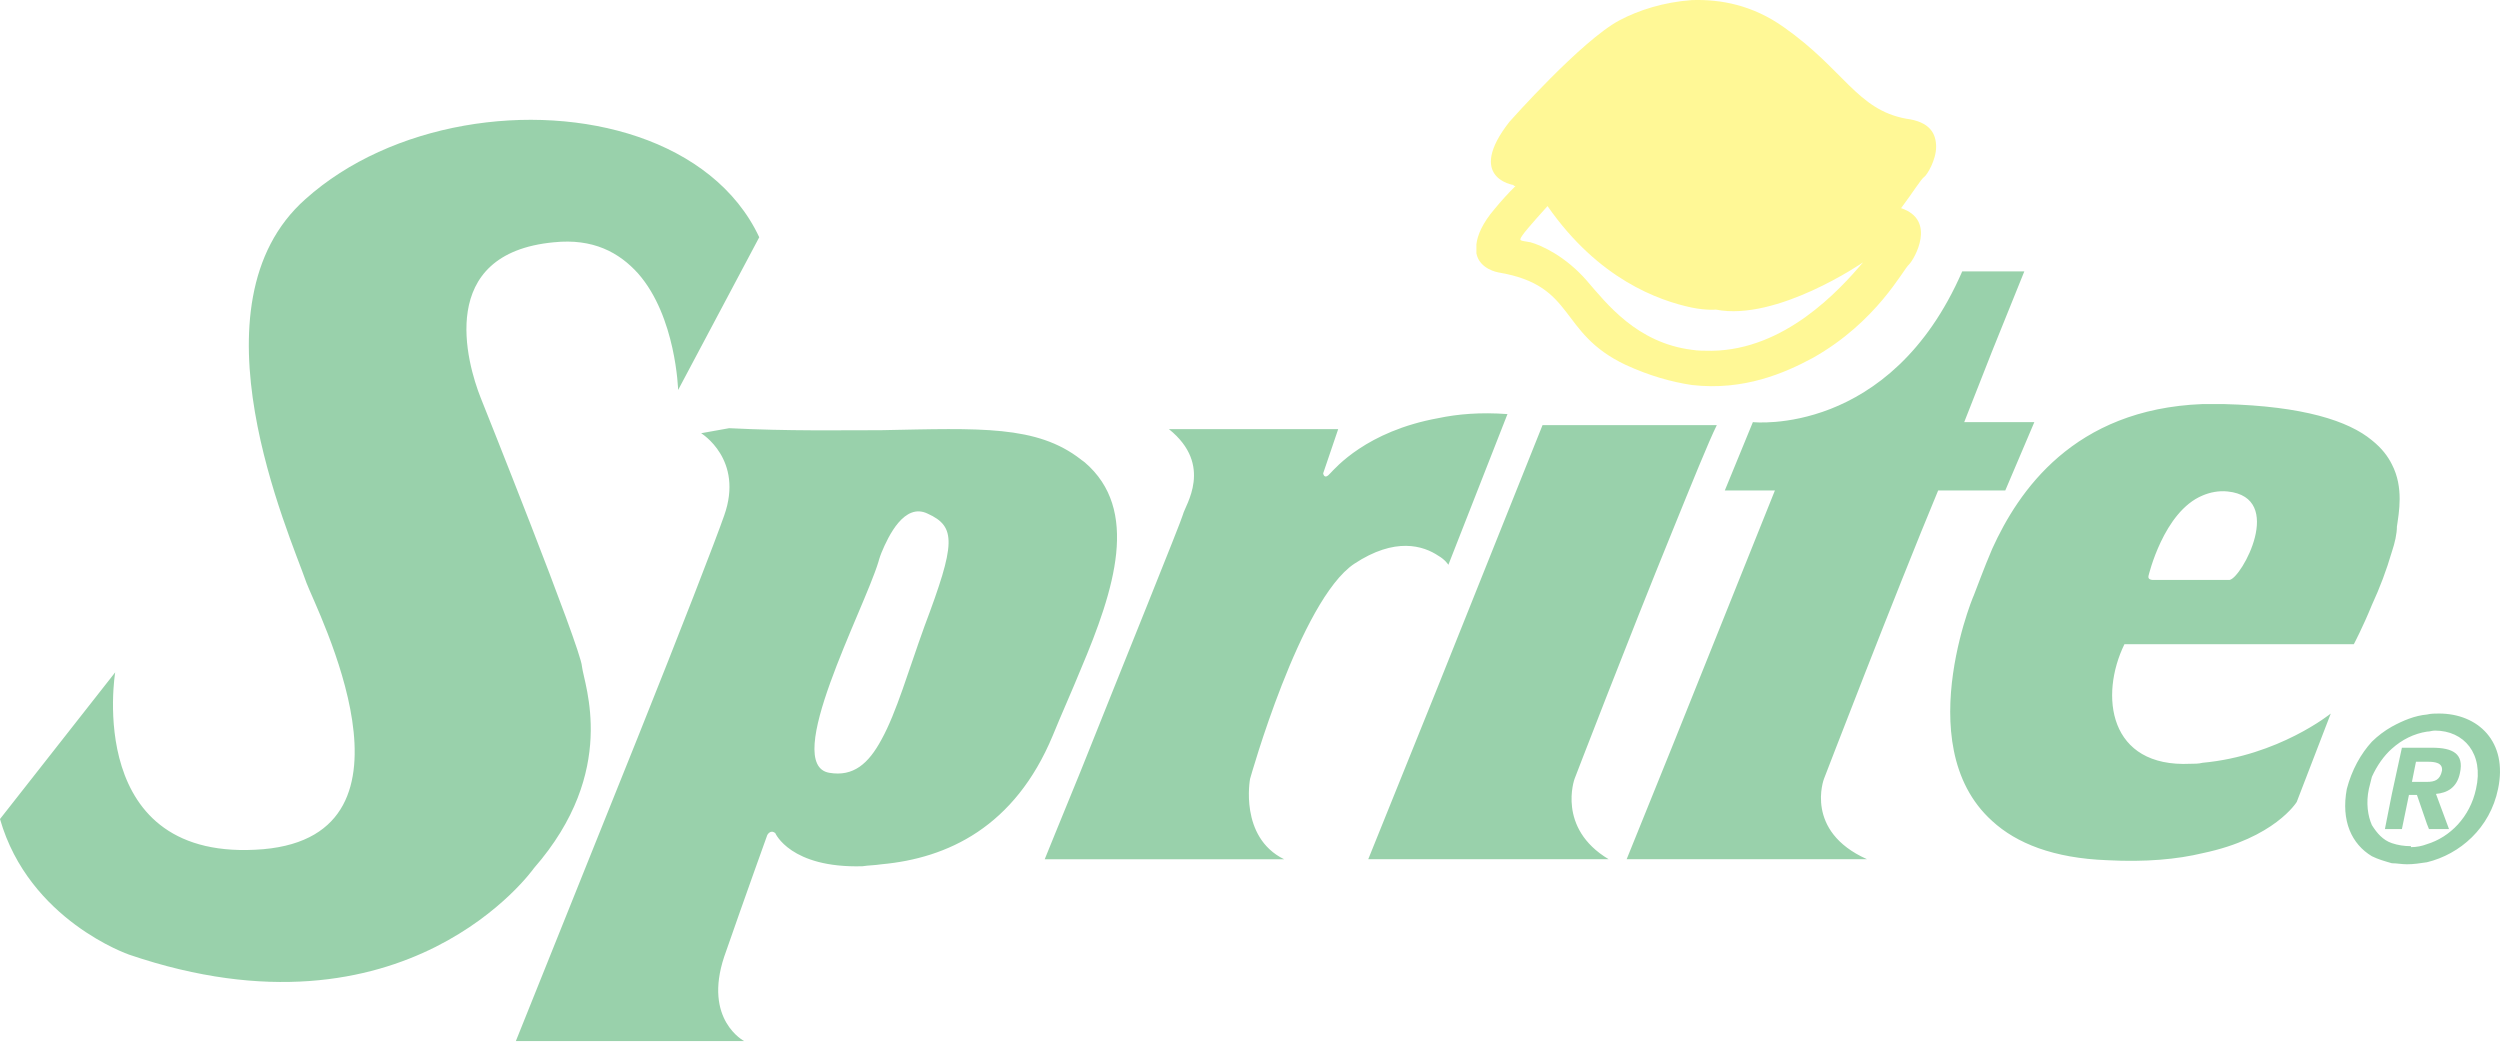
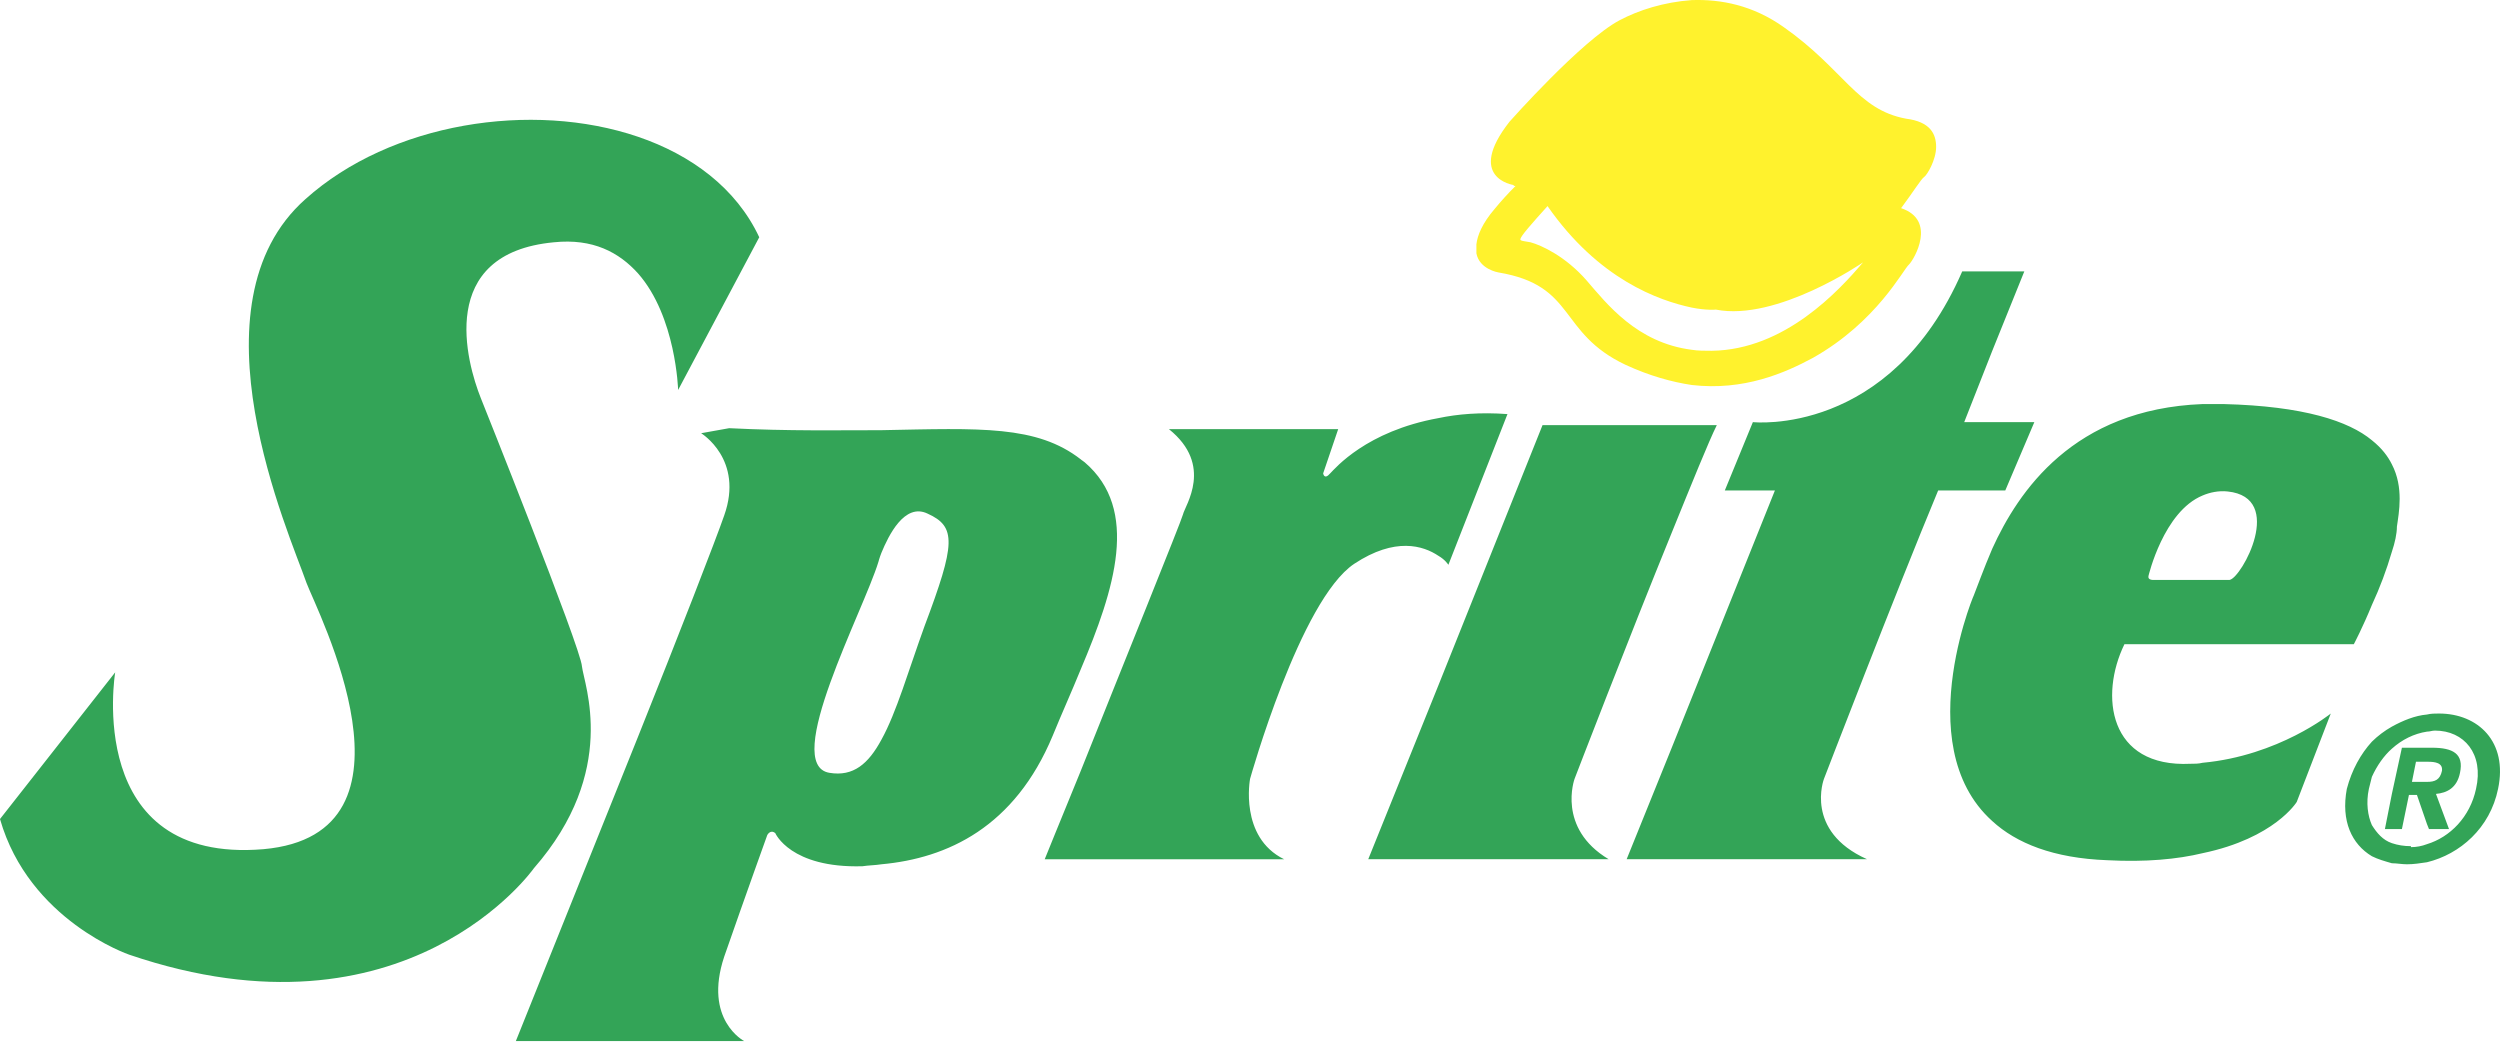
<svg xmlns="http://www.w3.org/2000/svg" width="80" height="34" viewBox="0 0 80 34" fill="none">
-   <g opacity="0.5">
-     <path fill-rule="evenodd" clip-rule="evenodd" d="M54.136 0.003C53.239 0.068 52.437 0.325 51.829 0.647C50.611 1.29 48.304 3.895 48.304 3.895C46.893 5.695 48.431 5.92 48.431 5.92C48.431 5.952 48.463 5.952 48.496 5.952C48.259 6.187 48.035 6.434 47.823 6.692C47.438 7.142 47.277 7.528 47.245 7.817V8.107C47.342 8.621 47.95 8.718 47.95 8.718C50.451 9.136 49.842 10.647 52.021 11.676C52.79 12.03 53.496 12.223 54.136 12.32C55.803 12.513 57.118 11.934 58.015 11.451C60.066 10.294 60.899 8.622 61.091 8.461C61.252 8.3 61.989 7.046 60.835 6.661C61.22 6.146 61.476 5.728 61.572 5.664C61.669 5.599 61.956 5.117 61.956 4.699C61.956 4.281 61.764 3.895 60.995 3.798C59.425 3.509 59.008 2.223 57.085 0.872C56.091 0.164 55.065 -0.029 54.136 0.003ZM54.136 11.193C52.374 10.968 51.412 9.714 50.771 8.974C50.098 8.203 49.329 7.849 48.976 7.753C48.623 7.688 48.592 7.721 48.719 7.528C48.848 7.334 49.521 6.595 49.521 6.595C51.155 8.942 53.079 9.617 54.136 9.843C54.617 9.939 54.906 9.907 54.906 9.907C56.861 10.293 59.618 8.396 59.618 8.396C58.849 9.296 57.118 11.193 54.778 11.225C54.553 11.225 54.329 11.225 54.136 11.193Z" fill="#FFF22D" />
-     <path fill-rule="evenodd" clip-rule="evenodd" d="M20.418 23.573C19.114 26.82 17.81 30.067 16.507 33.315H23.815C23.815 33.315 22.501 32.64 23.174 30.615C23.879 28.589 24.552 26.724 24.552 26.724C24.552 26.724 24.648 26.53 24.809 26.66C24.809 26.66 25.289 27.785 27.597 27.72C27.79 27.689 28.014 27.689 28.206 27.657C30.321 27.464 32.469 26.467 33.687 23.541C33.975 22.834 34.296 22.126 34.584 21.418C35.674 18.846 36.475 16.306 34.712 14.795C34.68 14.763 34.616 14.731 34.584 14.699C33.174 13.605 31.379 13.702 28.206 13.766C26.859 13.766 25.257 13.798 23.333 13.702L22.436 13.863C22.436 13.863 23.814 14.699 23.173 16.499C22.918 17.238 21.732 20.293 20.418 23.573ZM77.663 27.013C78.4 26.789 79.041 26.145 79.233 25.244C79.49 24.119 78.849 23.379 77.919 23.379C77.822 23.379 77.759 23.412 77.663 23.412C77.246 23.476 76.861 23.669 76.54 23.958C76.284 24.183 76.06 24.505 75.9 24.859C75.867 24.987 75.836 25.116 75.804 25.244C75.707 25.695 75.771 26.113 75.9 26.402C76.06 26.659 76.252 26.884 76.54 26.981C76.733 27.045 76.925 27.077 77.15 27.077V27.109C77.325 27.108 77.499 27.076 77.663 27.013ZM77.663 22.865C77.791 22.833 77.919 22.833 78.047 22.833C79.297 22.833 80.258 23.734 79.938 25.244C79.681 26.499 78.72 27.335 77.663 27.592C77.438 27.624 77.246 27.657 77.021 27.657C76.861 27.657 76.701 27.624 76.54 27.624C76.317 27.56 76.092 27.496 75.9 27.399C75.258 27.014 74.906 26.274 75.098 25.245C75.258 24.634 75.547 24.12 75.9 23.734C76.091 23.546 76.306 23.384 76.54 23.252C76.894 23.058 77.278 22.898 77.663 22.865ZM77.663 26.37L77.342 25.438H77.086L76.861 26.53H76.317L76.54 25.405L76.861 23.927H77.822C78.495 23.927 78.849 24.119 78.72 24.73C78.624 25.213 78.303 25.373 77.951 25.405L78.368 26.53H77.727L77.663 26.37ZM77.663 24.376H77.695C77.919 24.376 78.176 24.409 78.143 24.666C78.08 24.955 77.919 25.02 77.663 25.02H77.182L77.311 24.376H77.663ZM76.54 14.859C76.925 15.598 76.765 16.402 76.701 16.852C76.701 17.077 76.637 17.367 76.54 17.656C76.369 18.239 76.155 18.809 75.9 19.36C75.611 20.068 75.323 20.614 75.323 20.614H67.982C67.181 22.254 67.469 24.569 70.098 24.441C70.226 24.441 70.354 24.441 70.482 24.409C72.918 24.184 74.585 22.833 74.585 22.833L73.495 25.663C73.495 25.663 72.79 26.82 70.482 27.302C69.681 27.496 68.655 27.592 67.437 27.527C65.707 27.464 64.521 26.981 63.752 26.274C60.995 23.797 63.367 18.557 63.142 19.103C63.271 18.781 63.463 18.235 63.752 17.559C64.585 15.727 66.347 13.09 70.482 12.93H71.156C73.719 12.994 75.162 13.476 75.899 14.087C76.221 14.344 76.412 14.602 76.54 14.859ZM70.483 18.557H71.348C71.733 18.492 73.143 15.92 71.284 15.727C70.996 15.695 70.707 15.759 70.483 15.856C69.233 16.37 68.752 18.428 68.752 18.428C68.72 18.557 68.88 18.557 68.88 18.557H70.483V18.557ZM63.752 15.695H64.169L65.099 13.508H62.855L63.753 11.225L64.778 8.685H62.791C60.483 13.99 56.092 13.508 56.092 13.508L55.194 15.695H56.797L53.496 23.926L52.053 27.495H59.745C57.726 26.594 58.367 24.923 58.367 24.923C58.367 24.923 60.643 19.006 62.021 15.695H63.752ZM53.496 17.045C52.117 20.422 50.386 24.923 50.386 24.923C50.386 24.923 49.809 26.498 51.477 27.495H43.784L46.028 21.933L49.361 13.604H54.938C54.681 14.119 54.136 15.47 53.496 17.045ZM46.028 17.785C45.546 17.463 44.648 17.174 43.335 18.042C41.604 19.199 40.002 24.924 40.002 24.924C40.002 24.924 39.649 26.789 41.092 27.496H33.431C33.431 27.496 33.912 26.306 34.585 24.666C35.867 21.451 37.822 16.627 37.854 16.466C37.918 16.177 38.848 14.891 37.406 13.733H42.822L42.341 15.148C42.341 15.148 42.373 15.373 42.566 15.148C42.726 14.987 43.72 13.798 46.028 13.38C46.636 13.251 47.374 13.186 48.239 13.251L46.348 18.074C46.348 18.074 46.251 17.913 46.028 17.785ZM28.206 23.669C27.789 24.441 27.308 24.859 26.54 24.73C25.001 24.473 27.629 19.554 28.11 17.978C28.11 17.978 28.142 17.849 28.206 17.689C28.431 17.142 28.944 16.081 29.681 16.435C30.61 16.853 30.578 17.399 29.585 20.036C29.072 21.451 28.687 22.801 28.206 23.669ZM24.296 7.592L21.7 12.479C21.7 12.479 21.635 10.132 20.418 8.75C19.809 8.074 18.975 7.624 17.725 7.753C13.943 8.107 14.937 11.611 15.385 12.737C15.385 12.737 18.591 20.744 18.622 21.322C18.686 21.901 19.808 24.666 17.084 27.784C17.084 27.784 13.013 33.572 4.135 30.55C4.135 30.55 0.929 29.456 0 26.209L3.686 21.515C3.686 21.515 2.661 27.656 8.43 27.174C13.847 26.691 10.129 19.521 9.808 18.653C9.263 17.077 5.962 9.746 9.776 6.37C12.501 3.926 17.02 3.219 20.418 4.377C22.116 4.955 23.559 6.017 24.296 7.592Z" fill="#33A457" />
-   </g>
+   <path fill-rule="evenodd" clip-rule="evenodd" d="M54.136 0.003C53.239 0.068 52.437 0.325 51.829 0.647C50.611 1.29 48.304 3.895 48.304 3.895C46.893 5.695 48.431 5.92 48.431 5.92C48.431 5.952 48.463 5.952 48.496 5.952C48.259 6.187 48.035 6.434 47.823 6.692C47.438 7.142 47.277 7.528 47.245 7.817V8.107C47.342 8.621 47.95 8.718 47.95 8.718C50.451 9.136 49.842 10.647 52.021 11.676C52.79 12.03 53.496 12.223 54.136 12.32C55.803 12.513 57.118 11.934 58.015 11.451C60.066 10.294 60.899 8.622 61.091 8.461C61.252 8.3 61.989 7.046 60.835 6.661C61.22 6.146 61.476 5.728 61.572 5.664C61.669 5.599 61.956 5.117 61.956 4.699C61.956 4.281 61.764 3.895 60.995 3.798C59.425 3.509 59.008 2.223 57.085 0.872C56.091 0.164 55.065 -0.029 54.136 0.003ZM54.136 11.193C52.374 10.968 51.412 9.714 50.771 8.974C50.098 8.203 49.329 7.849 48.976 7.753C48.623 7.688 48.592 7.721 48.719 7.528C48.848 7.334 49.521 6.595 49.521 6.595C51.155 8.942 53.079 9.617 54.136 9.843C54.617 9.939 54.906 9.907 54.906 9.907C56.861 10.293 59.618 8.396 59.618 8.396C58.849 9.296 57.118 11.193 54.778 11.225C54.553 11.225 54.329 11.225 54.136 11.193Z" fill="#FFF22D" />
+   <path fill-rule="evenodd" clip-rule="evenodd" d="M20.418 23.573C19.114 26.82 17.81 30.067 16.507 33.315H23.815C23.815 33.315 22.501 32.64 23.174 30.615C23.879 28.589 24.552 26.724 24.552 26.724C24.552 26.724 24.648 26.53 24.809 26.66C24.809 26.66 25.289 27.785 27.597 27.72C27.79 27.689 28.014 27.689 28.206 27.657C30.321 27.464 32.469 26.467 33.687 23.541C33.975 22.834 34.296 22.126 34.584 21.418C35.674 18.846 36.475 16.306 34.712 14.795C34.68 14.763 34.616 14.731 34.584 14.699C33.174 13.605 31.379 13.702 28.206 13.766C26.859 13.766 25.257 13.798 23.333 13.702L22.436 13.863C22.436 13.863 23.814 14.699 23.173 16.499C22.918 17.238 21.732 20.293 20.418 23.573ZM77.663 27.013C78.4 26.789 79.041 26.145 79.233 25.244C79.49 24.119 78.849 23.379 77.919 23.379C77.822 23.379 77.759 23.412 77.663 23.412C77.246 23.476 76.861 23.669 76.54 23.958C76.284 24.183 76.06 24.505 75.9 24.859C75.867 24.987 75.836 25.116 75.804 25.244C75.707 25.695 75.771 26.113 75.9 26.402C76.06 26.659 76.252 26.884 76.54 26.981C76.733 27.045 76.925 27.077 77.15 27.077V27.109C77.325 27.108 77.499 27.076 77.663 27.013ZM77.663 22.865C77.791 22.833 77.919 22.833 78.047 22.833C79.297 22.833 80.258 23.734 79.938 25.244C79.681 26.499 78.72 27.335 77.663 27.592C77.438 27.624 77.246 27.657 77.021 27.657C76.861 27.657 76.701 27.624 76.54 27.624C76.317 27.56 76.092 27.496 75.9 27.399C75.258 27.014 74.906 26.274 75.098 25.245C75.258 24.634 75.547 24.12 75.9 23.734C76.091 23.546 76.306 23.384 76.54 23.252C76.894 23.058 77.278 22.898 77.663 22.865ZM77.663 26.37L77.342 25.438H77.086L76.861 26.53H76.317L76.54 25.405L76.861 23.927H77.822C78.495 23.927 78.849 24.119 78.72 24.73C78.624 25.213 78.303 25.373 77.951 25.405L78.368 26.53H77.727L77.663 26.37ZM77.663 24.376H77.695C77.919 24.376 78.176 24.409 78.143 24.666C78.08 24.955 77.919 25.02 77.663 25.02H77.182L77.311 24.376H77.663ZM76.54 14.859C76.925 15.598 76.765 16.402 76.701 16.852C76.701 17.077 76.637 17.367 76.54 17.656C76.369 18.239 76.155 18.809 75.9 19.36C75.611 20.068 75.323 20.614 75.323 20.614H67.982C67.181 22.254 67.469 24.569 70.098 24.441C70.226 24.441 70.354 24.441 70.482 24.409C72.918 24.184 74.585 22.833 74.585 22.833L73.495 25.663C73.495 25.663 72.79 26.82 70.482 27.302C69.681 27.496 68.655 27.592 67.437 27.527C65.707 27.464 64.521 26.981 63.752 26.274C60.995 23.797 63.367 18.557 63.142 19.103C63.271 18.781 63.463 18.235 63.752 17.559C64.585 15.727 66.347 13.09 70.482 12.93H71.156C73.719 12.994 75.162 13.476 75.899 14.087C76.221 14.344 76.412 14.602 76.54 14.859ZM70.483 18.557H71.348C71.733 18.492 73.143 15.92 71.284 15.727C70.996 15.695 70.707 15.759 70.483 15.856C69.233 16.37 68.752 18.428 68.752 18.428C68.72 18.557 68.88 18.557 68.88 18.557H70.483V18.557ZM63.752 15.695H64.169L65.099 13.508H62.855L63.753 11.225L64.778 8.685H62.791C60.483 13.99 56.092 13.508 56.092 13.508L55.194 15.695H56.797L53.496 23.926L52.053 27.495H59.745C57.726 26.594 58.367 24.923 58.367 24.923C58.367 24.923 60.643 19.006 62.021 15.695H63.752ZM53.496 17.045C52.117 20.422 50.386 24.923 50.386 24.923C50.386 24.923 49.809 26.498 51.477 27.495H43.784L46.028 21.933L49.361 13.604H54.938C54.681 14.119 54.136 15.47 53.496 17.045ZM46.028 17.785C45.546 17.463 44.648 17.174 43.335 18.042C41.604 19.199 40.002 24.924 40.002 24.924C40.002 24.924 39.649 26.789 41.092 27.496H33.431C33.431 27.496 33.912 26.306 34.585 24.666C35.867 21.451 37.822 16.627 37.854 16.466C37.918 16.177 38.848 14.891 37.406 13.733H42.822L42.341 15.148C42.341 15.148 42.373 15.373 42.566 15.148C42.726 14.987 43.72 13.798 46.028 13.38C46.636 13.251 47.374 13.186 48.239 13.251L46.348 18.074C46.348 18.074 46.251 17.913 46.028 17.785ZM28.206 23.669C27.789 24.441 27.308 24.859 26.54 24.73C25.001 24.473 27.629 19.554 28.11 17.978C28.11 17.978 28.142 17.849 28.206 17.689C28.431 17.142 28.944 16.081 29.681 16.435C30.61 16.853 30.578 17.399 29.585 20.036C29.072 21.451 28.687 22.801 28.206 23.669ZM24.296 7.592L21.7 12.479C21.7 12.479 21.635 10.132 20.418 8.75C19.809 8.074 18.975 7.624 17.725 7.753C13.943 8.107 14.937 11.611 15.385 12.737C15.385 12.737 18.591 20.744 18.622 21.322C18.686 21.901 19.808 24.666 17.084 27.784C17.084 27.784 13.013 33.572 4.135 30.55C4.135 30.55 0.929 29.456 0 26.209L3.686 21.515C3.686 21.515 2.661 27.656 8.43 27.174C13.847 26.691 10.129 19.521 9.808 18.653C9.263 17.077 5.962 9.746 9.776 6.37C12.501 3.926 17.02 3.219 20.418 4.377C22.116 4.955 23.559 6.017 24.296 7.592Z" fill="#33A457" />
</svg>
